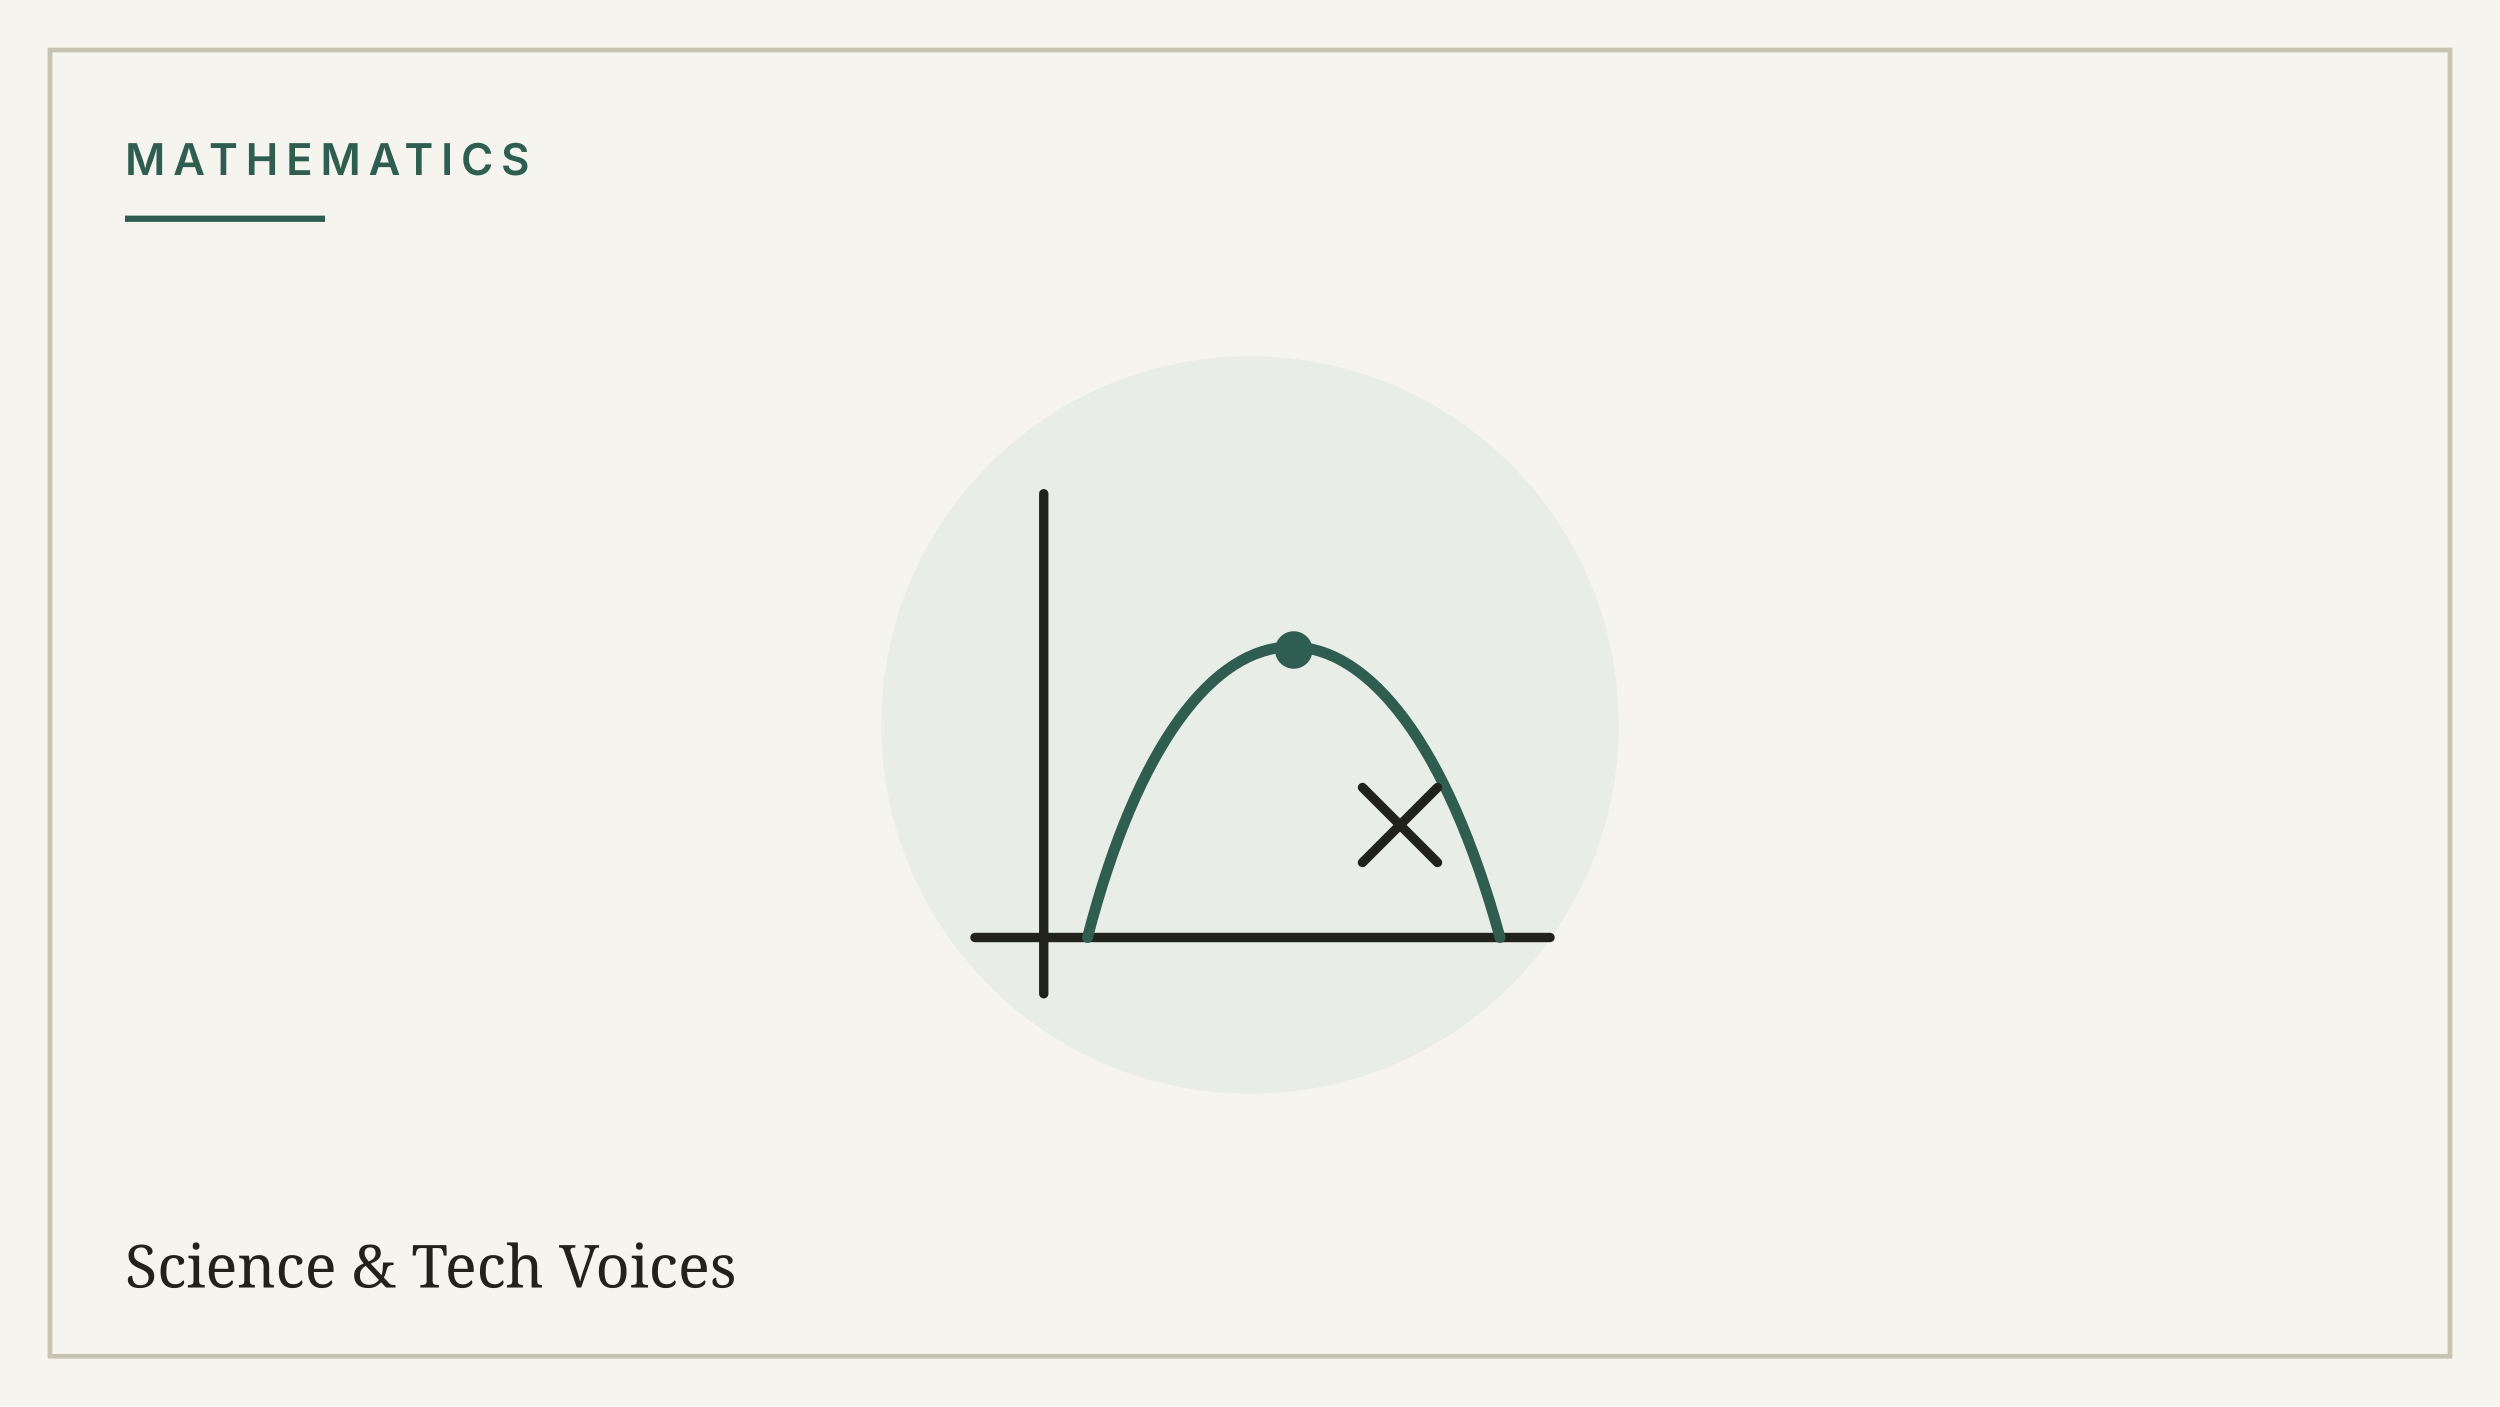
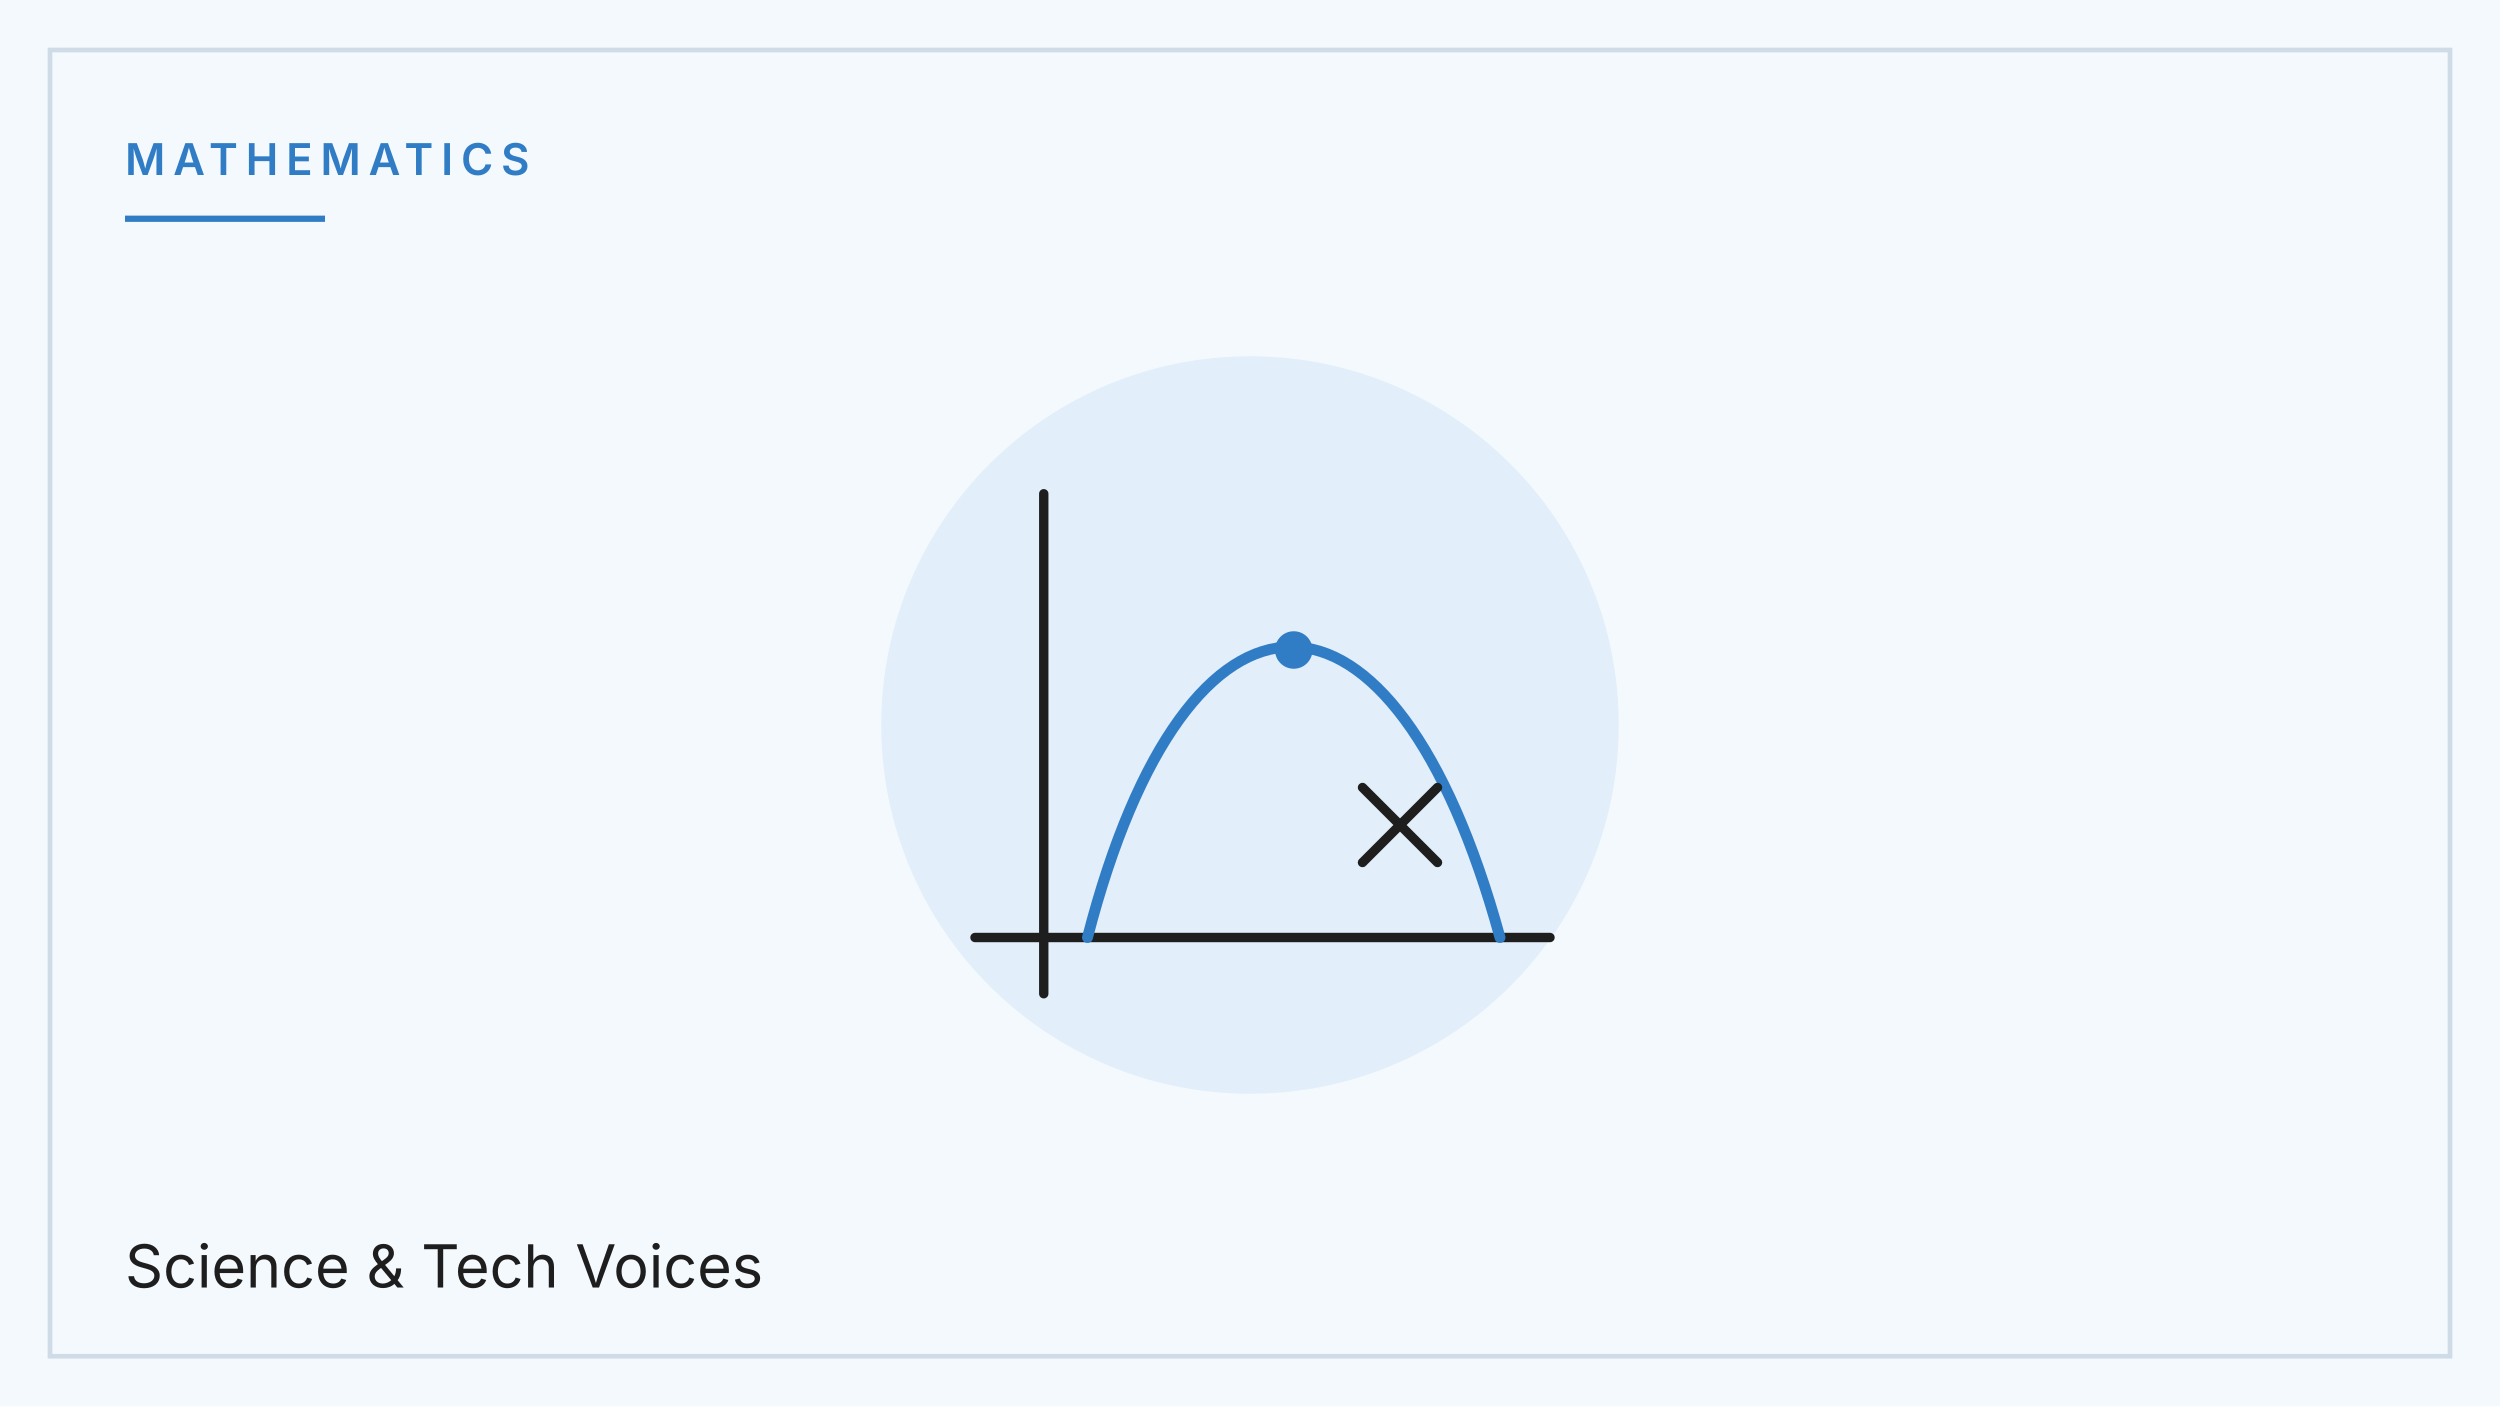
<svg xmlns="http://www.w3.org/2000/svg" viewBox="0 0 800 450" role="img" aria-label="Math Course">
-   <rect width="800" height="450" fill="#f6f4ee" />
-   <rect x="16" y="16" width="768" height="418" fill="none" stroke="#c8c2b1" stroke-width="1.5" />
-   <text x="40" y="56" font-family="Inter, Segoe UI, sans-serif" font-size="14" letter-spacing="2.5" font-weight="600" fill="#2f5d4f">MATHEMATICS</text>
-   <line x1="40" y1="70" x2="104" y2="70" stroke="#2f5d4f" stroke-width="2" />
-   <text x="40" y="412" font-family="Spectral, Georgia, serif" font-size="19" fill="#22221d">Science &amp; Tech Voices</text>
-   <circle cx="400" cy="232" r="118" fill="#e9ede7" />
+   <rect width="800" height="450" fill="#f4f9fd" />
+   <rect x="16" y="16" width="768" height="418" fill="none" stroke="#cfdce8" stroke-width="1.5" />
+   <text x="40" y="56" font-family="Inter, Segoe UI, sans-serif" font-size="14" letter-spacing="2.5" font-weight="600" fill="#307dc5">MATHEMATICS</text>
+   <line x1="40" y1="70" x2="104" y2="70" stroke="#307dc5" stroke-width="2" />
+   <text x="40" y="412" font-family="Inter, Segoe UI, sans-serif" font-size="19" fill="#1e1e1e">Science &amp; Tech Voices</text>
+   <circle cx="400" cy="232" r="118" fill="#e2eef9" />
  <g stroke-linecap="round" stroke-linejoin="round" fill="none">
-     <line x1="312" y1="300" x2="496" y2="300" stroke="#22221d" stroke-width="3" />
-     <line x1="334" y1="158" x2="334" y2="318" stroke="#22221d" stroke-width="3" />
-     <path stroke="#2f5d4f" stroke-width="3.5" d="M348 300 C 380 176, 446 176, 480 300" />
-     <circle cx="414" cy="208" r="6" fill="#2f5d4f" />
-     <g stroke="#22221d" stroke-width="3">
+     <line x1="312" y1="300" x2="496" y2="300" stroke="#1e1e1e" stroke-width="3" />
+     <line x1="334" y1="158" x2="334" y2="318" stroke="#1e1e1e" stroke-width="3" />
+     <path stroke="#307dc5" stroke-width="3.5" d="M348 300 C 380 176, 446 176, 480 300" />
+     <circle cx="414" cy="208" r="6" fill="#307dc5" />
+     <g stroke="#1e1e1e" stroke-width="3">
      <line x1="436" y1="252" x2="460" y2="276" />
      <line x1="460" y1="252" x2="436" y2="276" />
    </g>
  </g>
</svg>
